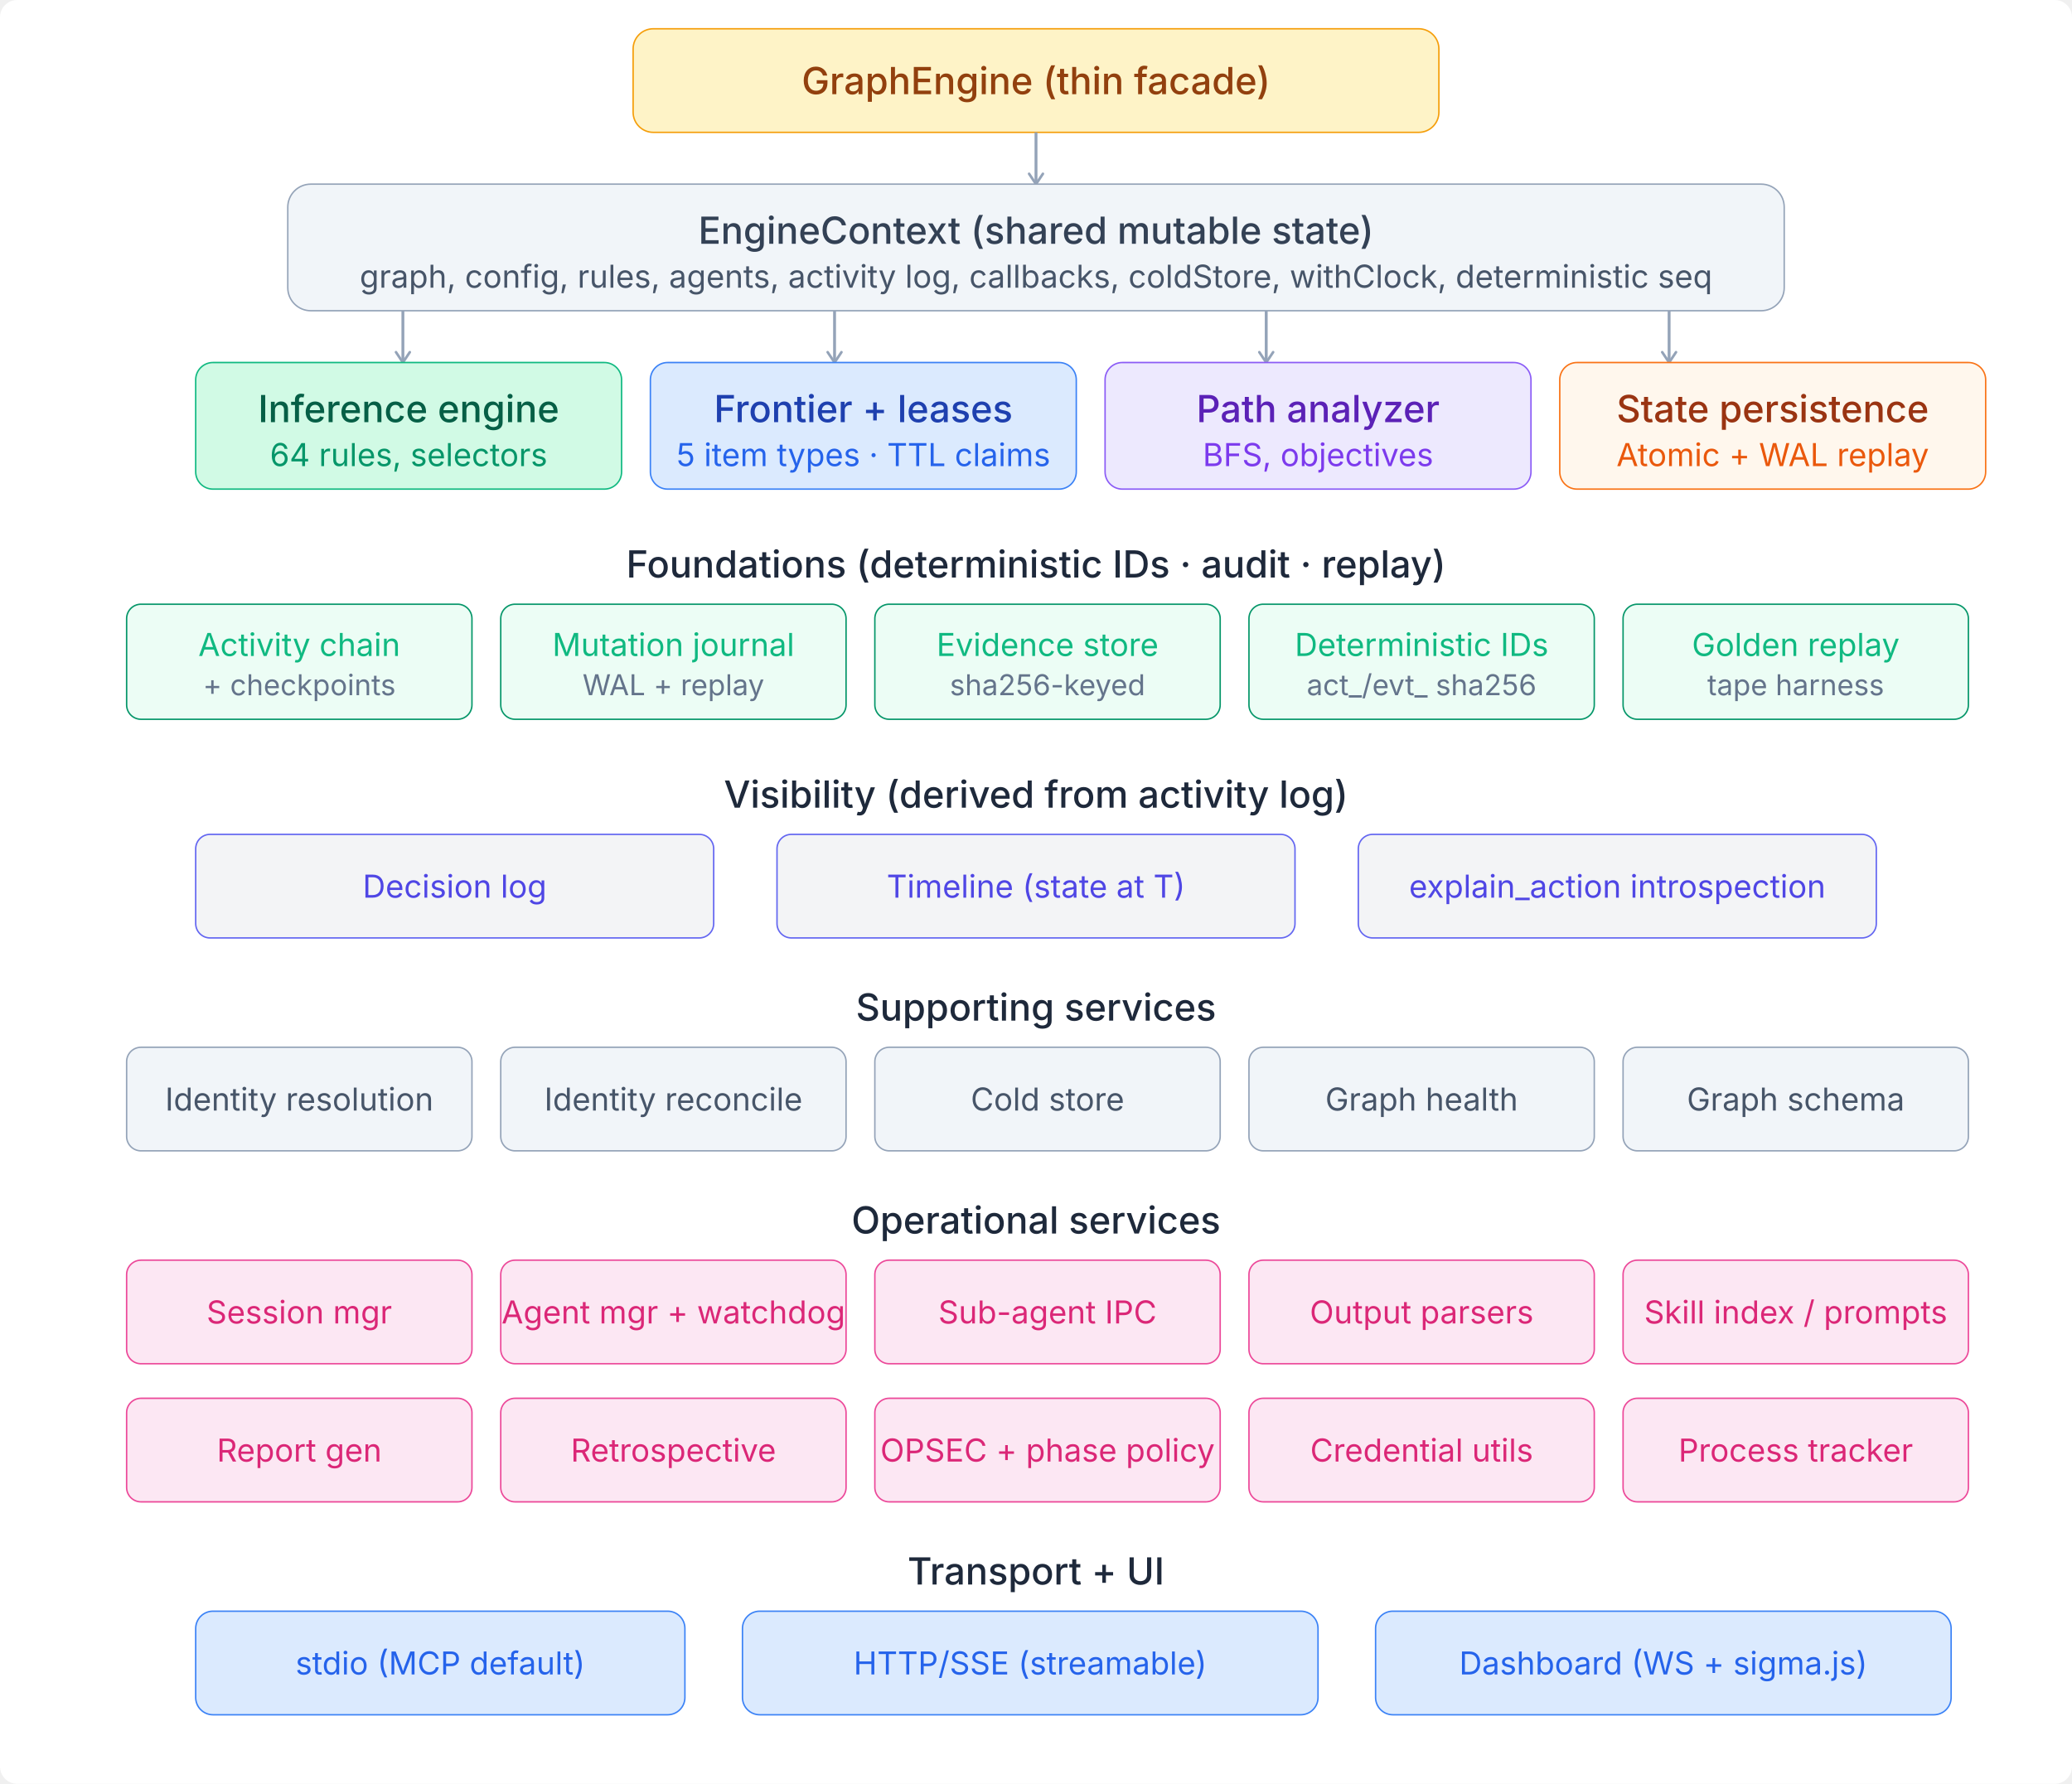
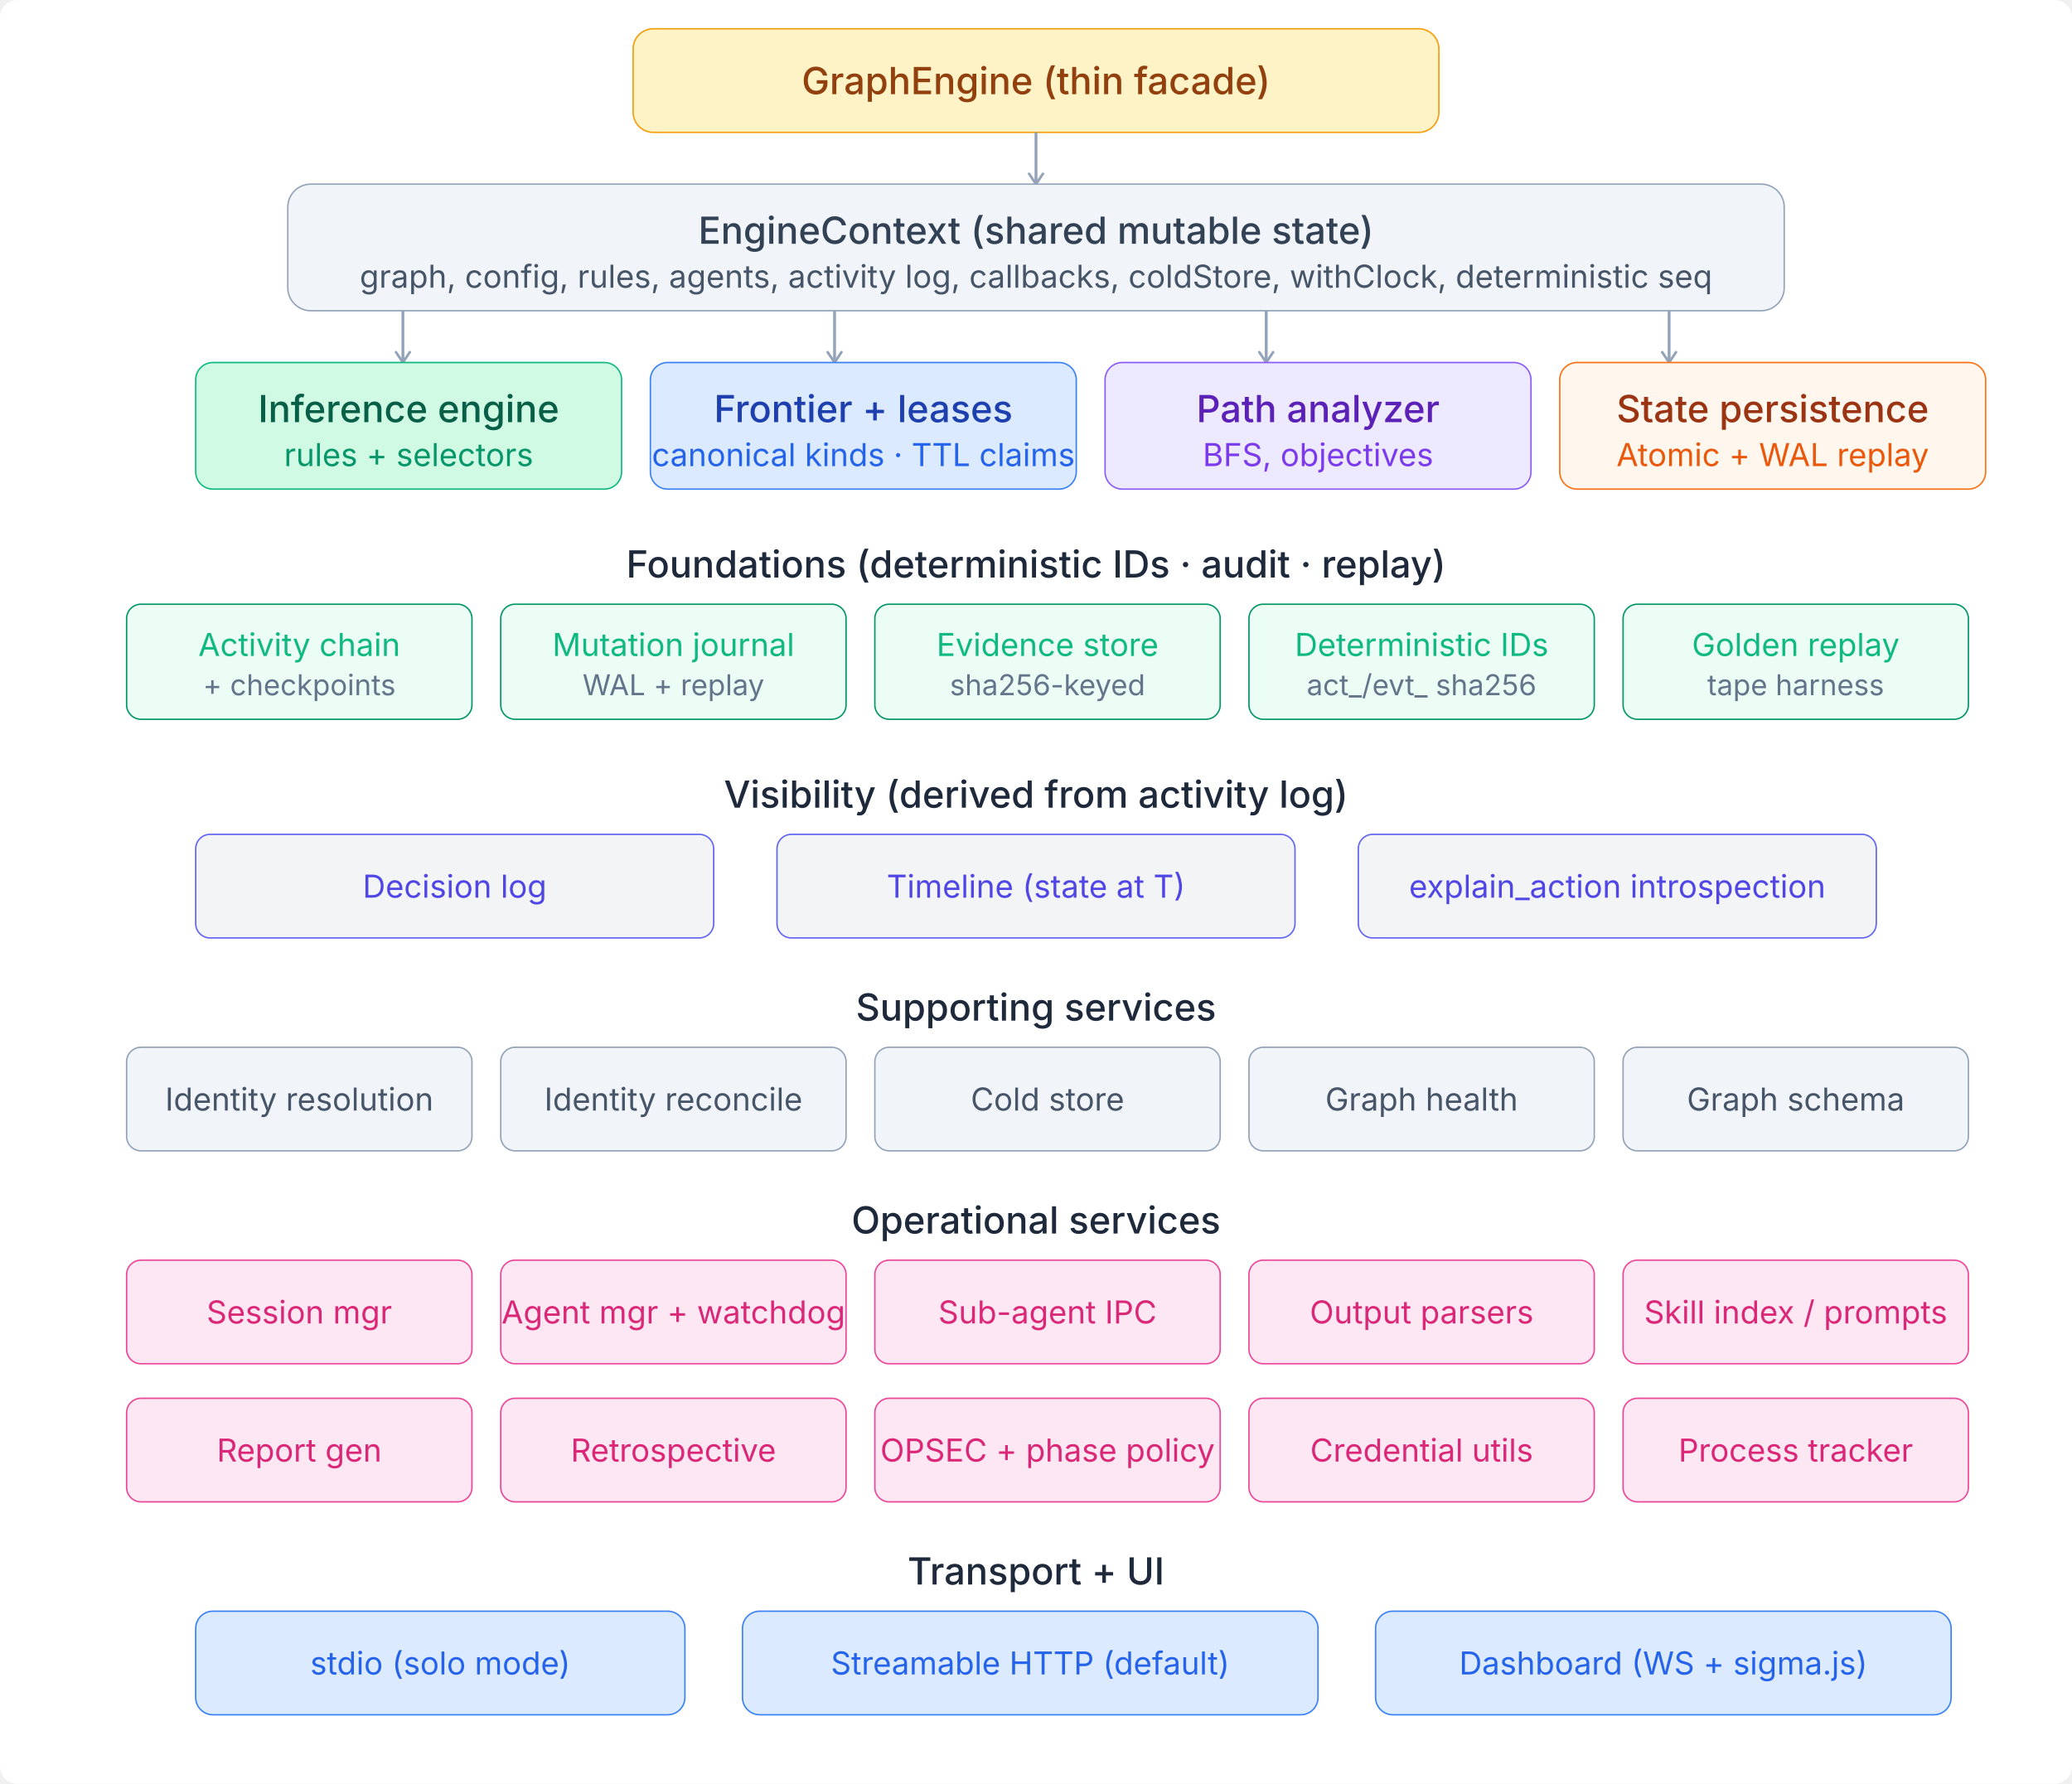
<svg xmlns="http://www.w3.org/2000/svg" viewBox="0 0 720 620">
  <style>
  text{font-family:'Inter',-apple-system,BlinkMacSystemFont,sans-serif}
  .th{font-size:13px;font-weight:500;fill:#1e293b}
  .ts{font-size:11px;fill:#475569}
  .tx{font-size:10px;fill:#64748b}
  .arr{stroke:#94a3b8;stroke-width:1}
  .n-purple rect{fill:#ede9fe;stroke:#8b5cf6;stroke-width:.5}
  .n-purple .th{fill:#5b21b6}.n-purple .ts{fill:#7c3aed}
  .n-blue rect{fill:#dbeafe;stroke:#3b82f6;stroke-width:.5}
  .n-blue .th{fill:#1e40af}.n-blue .ts{fill:#2563eb}
  .n-teal rect{fill:#d1fae5;stroke:#10b981;stroke-width:.5}
  .n-teal .th{fill:#065f46}.n-teal .ts{fill:#059669}
  .n-amber rect{fill:#fef3c7;stroke:#f59e0b;stroke-width:.5}
  .n-amber .th{fill:#92400e}.n-amber .ts{fill:#b45309}
  .n-coral rect{fill:#fff7ed;stroke:#f97316;stroke-width:.5}
  .n-coral .th{fill:#9a3412}.n-coral .ts{fill:#ea580c}
  .n-pink rect{fill:#fce7f3;stroke:#ec4899;stroke-width:.5}
  .n-pink .th{fill:#9d174d}.n-pink .ts{fill:#db2777}
  .n-gray rect{fill:#f1f5f9;stroke:#94a3b8;stroke-width:.5}
  .n-gray .th{fill:#334155}.n-gray .ts{fill:#475569}
  .n-emerald rect{fill:#ecfdf5;stroke:#059669;stroke-width:.5}
  .n-emerald .th{fill:#047857}.n-emerald .ts{fill:#10b981}
  .n-violet rect{fill:#f3f4f6;stroke:#6366f1;stroke-width:.5}
  .n-violet .th{fill:#3730a3}.n-violet .ts{fill:#4f46e5}
</style>
  <rect width="100%" height="100%" fill="#ffffff" rx="6" />
  <defs>
    <marker id="arr" viewBox="0 0 10 10" refX="8" refY="5" markerWidth="6" markerHeight="6" orient="auto-start-reverse">
      <path d="M2 1L8 5L2 9" fill="none" stroke="context-stroke" stroke-width="1.5" stroke-linecap="round" stroke-linejoin="round" />
    </marker>
  </defs>
  <g class="n-amber">
    <rect x="220" y="10" width="280" height="36" rx="7" />
    <text class="th" x="360" y="28" text-anchor="middle" dominant-baseline="central">GraphEngine (thin facade)</text>
  </g>
  <line x1="360" y1="46" x2="360" y2="64" class="arr" marker-end="url(#arr)" />
  <g class="n-gray">
    <rect x="100" y="64" width="520" height="44" rx="8" />
    <text class="th" x="360" y="80" text-anchor="middle" dominant-baseline="central">EngineContext (shared mutable state)</text>
    <text class="ts" x="360" y="96" text-anchor="middle" dominant-baseline="central">graph, config, rules, agents, activity log, callbacks, coldStore, withClock, deterministic seq</text>
  </g>
  <line x1="140" y1="108" x2="140" y2="126" class="arr" marker-end="url(#arr)" />
  <line x1="290" y1="108" x2="290" y2="126" class="arr" marker-end="url(#arr)" />
  <line x1="440" y1="108" x2="440" y2="126" class="arr" marker-end="url(#arr)" />
  <line x1="580" y1="108" x2="580" y2="126" class="arr" marker-end="url(#arr)" />
  <g class="n-teal">
    <rect x="68" y="126" width="148" height="44" rx="6" />
    <text class="th" x="142" y="142" text-anchor="middle" dominant-baseline="central">Inference engine</text>
-     <text class="ts" x="142" y="158" text-anchor="middle" dominant-baseline="central">64 rules, selectors</text>
+     <text class="ts" x="142" y="158" text-anchor="middle" dominant-baseline="central">rules + selectors</text>
  </g>
  <g class="n-blue">
    <rect x="226" y="126" width="148" height="44" rx="6" />
    <text class="th" x="300" y="142" text-anchor="middle" dominant-baseline="central">Frontier + leases</text>
-     <text class="ts" x="300" y="158" text-anchor="middle" dominant-baseline="central">5 item types · TTL claims</text>
+     <text class="ts" x="300" y="158" text-anchor="middle" dominant-baseline="central">canonical kinds · TTL claims</text>
  </g>
  <g class="n-purple">
    <rect x="384" y="126" width="148" height="44" rx="6" />
    <text class="th" x="458" y="142" text-anchor="middle" dominant-baseline="central">Path analyzer</text>
    <text class="ts" x="458" y="158" text-anchor="middle" dominant-baseline="central">BFS, objectives</text>
  </g>
  <g class="n-coral">
    <rect x="542" y="126" width="148" height="44" rx="6" />
    <text class="th" x="616" y="142" text-anchor="middle" dominant-baseline="central">State persistence</text>
    <text class="ts" x="616" y="158" text-anchor="middle" dominant-baseline="central">Atomic + WAL replay</text>
  </g>
  <text class="th" x="360" y="196" text-anchor="middle" dominant-baseline="central">Foundations (deterministic IDs · audit · replay)</text>
  <g class="n-emerald">
    <rect x="44" y="210" width="120" height="40" rx="5" />
    <text class="ts" x="104" y="224" text-anchor="middle" dominant-baseline="central">Activity chain</text>
    <text class="tx" x="104" y="238" text-anchor="middle" dominant-baseline="central">+ checkpoints</text>
  </g>
  <g class="n-emerald">
    <rect x="174" y="210" width="120" height="40" rx="5" />
    <text class="ts" x="234" y="224" text-anchor="middle" dominant-baseline="central">Mutation journal</text>
    <text class="tx" x="234" y="238" text-anchor="middle" dominant-baseline="central">WAL + replay</text>
  </g>
  <g class="n-emerald">
    <rect x="304" y="210" width="120" height="40" rx="5" />
    <text class="ts" x="364" y="224" text-anchor="middle" dominant-baseline="central">Evidence store</text>
    <text class="tx" x="364" y="238" text-anchor="middle" dominant-baseline="central">sha256-keyed</text>
  </g>
  <g class="n-emerald">
    <rect x="434" y="210" width="120" height="40" rx="5" />
    <text class="ts" x="494" y="224" text-anchor="middle" dominant-baseline="central">Deterministic IDs</text>
    <text class="tx" x="494" y="238" text-anchor="middle" dominant-baseline="central">act_/evt_ sha256</text>
  </g>
  <g class="n-emerald">
    <rect x="564" y="210" width="120" height="40" rx="5" />
    <text class="ts" x="624" y="224" text-anchor="middle" dominant-baseline="central">Golden replay</text>
    <text class="tx" x="624" y="238" text-anchor="middle" dominant-baseline="central">tape harness</text>
  </g>
  <text class="th" x="360" y="276" text-anchor="middle" dominant-baseline="central">Visibility (derived from activity log)</text>
  <g class="n-violet">
    <rect x="68" y="290" width="180" height="36" rx="5" />
    <text class="ts" x="158" y="308" text-anchor="middle" dominant-baseline="central">Decision log</text>
  </g>
  <g class="n-violet">
    <rect x="270" y="290" width="180" height="36" rx="5" />
    <text class="ts" x="360" y="308" text-anchor="middle" dominant-baseline="central">Timeline (state at T)</text>
  </g>
  <g class="n-violet">
    <rect x="472" y="290" width="180" height="36" rx="5" />
    <text class="ts" x="562" y="308" text-anchor="middle" dominant-baseline="central">explain_action introspection</text>
  </g>
  <text class="th" x="360" y="350" text-anchor="middle" dominant-baseline="central">Supporting services</text>
  <g class="n-gray">
    <rect x="44" y="364" width="120" height="36" rx="5" />
    <text class="ts" x="104" y="382" text-anchor="middle" dominant-baseline="central">Identity resolution</text>
  </g>
  <g class="n-gray">
    <rect x="174" y="364" width="120" height="36" rx="5" />
    <text class="ts" x="234" y="382" text-anchor="middle" dominant-baseline="central">Identity reconcile</text>
  </g>
  <g class="n-gray">
    <rect x="304" y="364" width="120" height="36" rx="5" />
    <text class="ts" x="364" y="382" text-anchor="middle" dominant-baseline="central">Cold store</text>
  </g>
  <g class="n-gray">
    <rect x="434" y="364" width="120" height="36" rx="5" />
    <text class="ts" x="494" y="382" text-anchor="middle" dominant-baseline="central">Graph health</text>
  </g>
  <g class="n-gray">
    <rect x="564" y="364" width="120" height="36" rx="5" />
    <text class="ts" x="624" y="382" text-anchor="middle" dominant-baseline="central">Graph schema</text>
  </g>
  <text class="th" x="360" y="424" text-anchor="middle" dominant-baseline="central">Operational services</text>
  <g class="n-pink">
    <rect x="44" y="438" width="120" height="36" rx="5" />
    <text class="ts" x="104" y="456" text-anchor="middle" dominant-baseline="central">Session mgr</text>
  </g>
  <g class="n-pink">
    <rect x="174" y="438" width="120" height="36" rx="5" />
    <text class="ts" x="234" y="456" text-anchor="middle" dominant-baseline="central">Agent mgr + watchdog</text>
  </g>
  <g class="n-pink">
    <rect x="304" y="438" width="120" height="36" rx="5" />
    <text class="ts" x="364" y="456" text-anchor="middle" dominant-baseline="central">Sub-agent IPC</text>
  </g>
  <g class="n-pink">
    <rect x="434" y="438" width="120" height="36" rx="5" />
    <text class="ts" x="494" y="456" text-anchor="middle" dominant-baseline="central">Output parsers</text>
  </g>
  <g class="n-pink">
    <rect x="564" y="438" width="120" height="36" rx="5" />
    <text class="ts" x="624" y="456" text-anchor="middle" dominant-baseline="central">Skill index / prompts</text>
  </g>
  <g class="n-pink">
    <rect x="44" y="486" width="120" height="36" rx="5" />
    <text class="ts" x="104" y="504" text-anchor="middle" dominant-baseline="central">Report gen</text>
  </g>
  <g class="n-pink">
    <rect x="174" y="486" width="120" height="36" rx="5" />
    <text class="ts" x="234" y="504" text-anchor="middle" dominant-baseline="central">Retrospective</text>
  </g>
  <g class="n-pink">
    <rect x="304" y="486" width="120" height="36" rx="5" />
    <text class="ts" x="364" y="504" text-anchor="middle" dominant-baseline="central">OPSEC + phase policy</text>
  </g>
  <g class="n-pink">
    <rect x="434" y="486" width="120" height="36" rx="5" />
    <text class="ts" x="494" y="504" text-anchor="middle" dominant-baseline="central">Credential utils</text>
  </g>
  <g class="n-pink">
    <rect x="564" y="486" width="120" height="36" rx="5" />
    <text class="ts" x="624" y="504" text-anchor="middle" dominant-baseline="central">Process tracker</text>
  </g>
  <text class="th" x="360" y="546" text-anchor="middle" dominant-baseline="central">Transport + UI</text>
  <g class="n-blue">
    <rect x="68" y="560" width="170" height="36" rx="6" />
-     <text class="ts" x="153" y="578" text-anchor="middle" dominant-baseline="central">stdio (MCP default)</text>
+     <text class="ts" x="153" y="578" text-anchor="middle" dominant-baseline="central">stdio (solo mode)</text>
  </g>
  <g class="n-blue">
    <rect x="258" y="560" width="200" height="36" rx="6" />
-     <text class="ts" x="358" y="578" text-anchor="middle" dominant-baseline="central">HTTP/SSE (streamable)</text>
+     <text class="ts" x="358" y="578" text-anchor="middle" dominant-baseline="central">Streamable HTTP (default)</text>
  </g>
  <g class="n-blue">
    <rect x="478" y="560" width="200" height="36" rx="6" />
    <text class="ts" x="578" y="578" text-anchor="middle" dominant-baseline="central">Dashboard (WS + sigma.js)</text>
  </g>
</svg>
